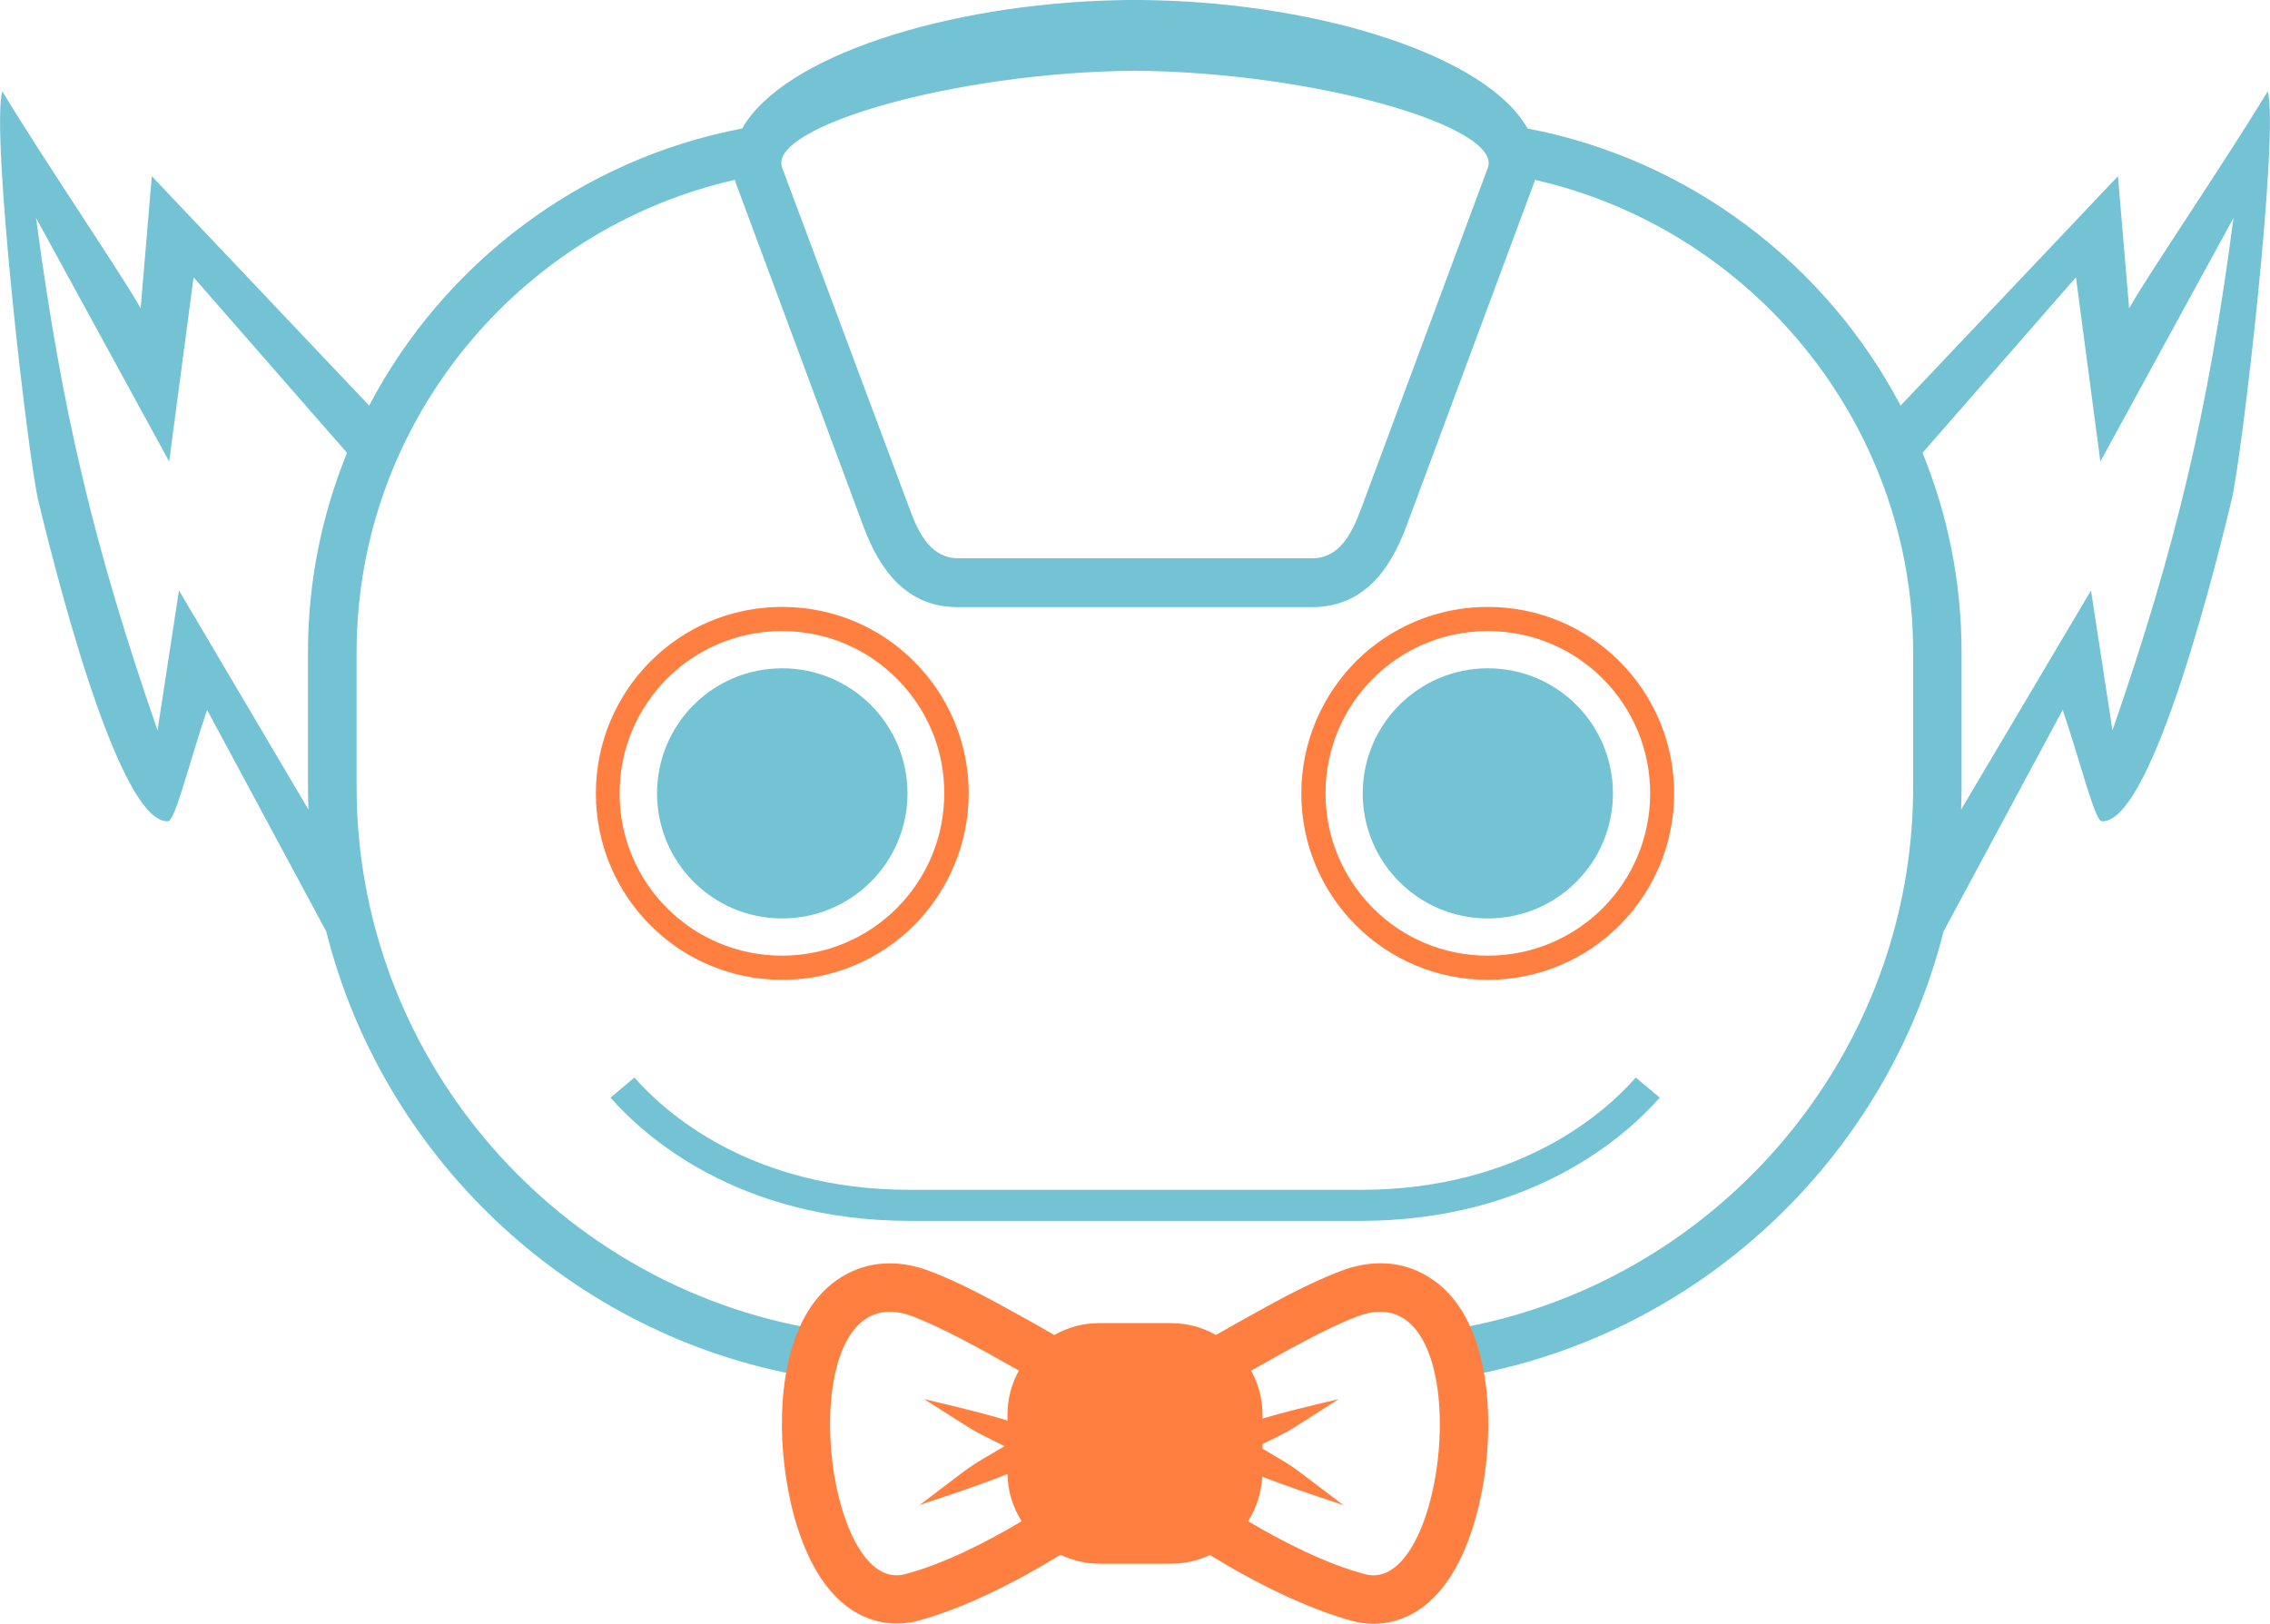
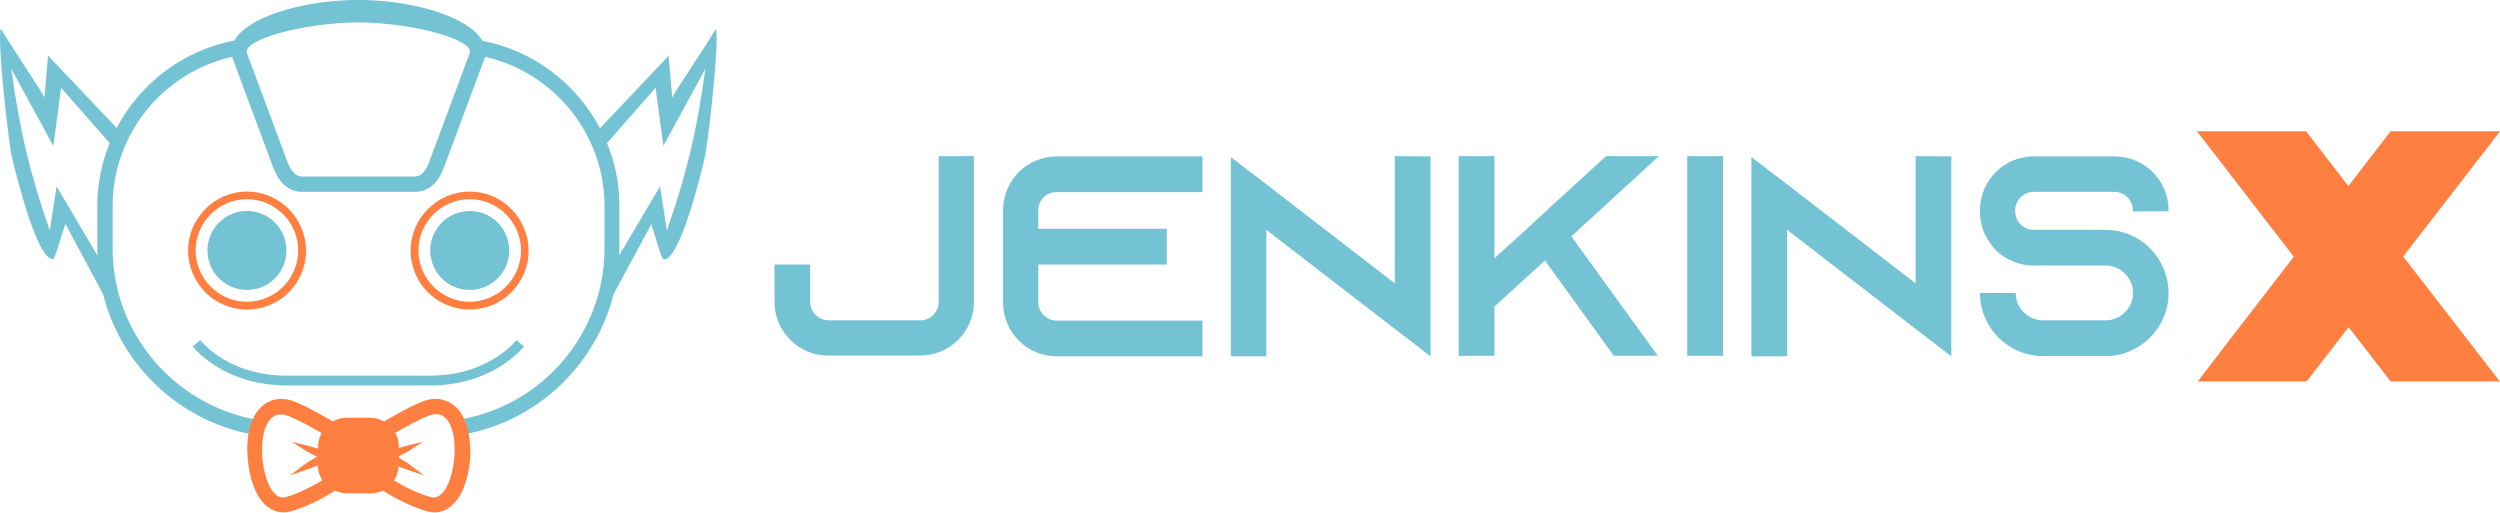
- <svg xmlns="http://www.w3.org/2000/svg" version="1.1" id="Layer_1" x="0px" y="0px" viewBox="0 0 994.3 711.4" style="enable-background:new 0 0 994.3 711.4;" xml:space="preserve">
+ <svg xmlns="http://www.w3.org/2000/svg" version="1.1" id="Layer_1" x="0px" y="0px" viewBox="0 0 994.2 203.9" style="enable-background:new 0 0 994.2 203.9;" xml:space="preserve">
  <style type="text/css">
- 	.st0{fill-rule:evenodd;clip-rule:evenodd;fill:#73C3D5;}
- 	.st1{fill:#FF7F40;}
- 	.st2{fill:#73C3D5;}
- 	.st3{fill-rule:evenodd;clip-rule:evenodd;fill:#FF7F40;}
+ 	.st0{fill:#73C3D5;}
+ 	.st1{fill:#EF8949;}
+ 	.st2{fill:#FF7F40;}
+ 	.st3{fill-rule:evenodd;clip-rule:evenodd;fill:#73C3D5;}
+ 	.st4{fill-rule:evenodd;clip-rule:evenodd;fill:#FF7F40;}
</style>
  <g>
    <g>
+       <path class="st0" d="M387.3,62.1v58c0,11.8-9.6,21.3-21.4,21.3h-36.5c-11.8,0-21.4-9.5-21.4-21.3v-14.9h14.2v14.9    c0,4,3.3,7.3,7.3,7.3h36.5c4,0,7.3-3.3,7.3-7.3v-58H387.3z" />
+       <path class="st0" d="M412.9,83.6v7.4h51.1v14.2h-51.1v15c0,4,3.3,7.3,7.3,7.3h58v14.2h-58c-11.8,0-21.3-9.6-21.3-21.4V83.6    c0-11.8,9.5-21.4,21.3-21.4h58v14.2h-58C416.1,76.3,412.9,79.6,412.9,83.6" />
+       <polygon class="st0" points="568.9,62.2 568.9,141.7 554.7,130.8 503.6,91.4 503.6,141.7 489.5,141.7 489.5,62.5 503.6,73.3     554.7,112.7 554.7,62.1   " />
+       <polygon class="st0" points="624.9,94 659.3,141.5 641.8,141.5 614.4,103.6 594.3,121.9 594.3,141.5 580.1,141.5 580.1,62.1     594.3,62.1 594.3,102.7 606,92.1 616.5,82.4 638.7,62.1 659.7,62.1   " />
+       <rect x="671" y="62.1" class="st0" width="14.2" height="79.4" />
+       <polygon class="st0" points="776,62.2 776,141.7 761.8,130.8 710.7,91.4 710.7,141.7 696.5,141.7 696.5,62.5 710.7,73.3     761.8,112.7 761.8,62.1   " />
+       <path class="st0" d="M848.2,84.1v-0.5c0-4-3.3-7.3-7.3-7.3h-32.2c-4,0-7.3,3.3-7.3,7.3v0.5c0,4,3.3,7.3,7.3,7.3h28.6    c7.4,0,14,3.2,18.5,8.2c0.3,0.3,0.6,0.7,0.9,1c3.5,4.3,5.7,9.9,5.7,15.9c0,13.8-11.2,25.1-25.1,25.1h-24.8    c-13.8,0-25.1-11.2-25.1-25.1h14.2c0,6,4.9,10.9,10.9,10.9h24.8c6,0,11-4.9,11-10.9c0-6-5-10.9-11-10.9h-28.6    c-5.8,0-11-2.3-14.9-6c-1-1-1.9-2.2-2.7-3.4c-2.4-3.4-3.7-7.6-3.7-12.1v-0.5c0-11.8,9.5-21.4,21.3-21.4H841    c11.8,0,21.4,9.6,21.4,21.4V84L848.2,84.1z" />
+       <polygon class="st1" points="870.9,141.7 871.2,141.7 870.9,141.9   " />
+       <polygon class="st2" points="955.7,102 981.7,68.4 994.2,52.2 973.7,52.2 973.5,52.2 955.7,52.2 950.7,52.2 947.7,56.1 933.9,74     920.1,56.1 917.1,52.2 912.1,52.2 894.2,52.2 873.7,52.2 886.2,68.4 912.2,102.1 886.4,135.5 874,151.7 894.4,151.7 912.3,151.7     917.3,151.7 920.3,147.8 934,130.1 947.7,147.8 950.7,151.7 955.7,151.7 973.6,151.7 994.1,151.7 981.6,135.5   " />
+       <polygon class="st1" points="956.4,141.9 956.3,141.7 956.4,141.7   " />
+     </g>
+     <g>
      <g>
-         <path class="st0" d="M342.6,292.8c30.3,0,54.9,24.5,54.9,54.8c0,30.3-24.6,54.8-54.9,54.8c-30.3,0-54.8-24.5-54.8-54.8     C287.8,317.3,312.3,292.8,342.6,292.8" />
-         <path class="st1" d="M342.6,265.9c22.6,0,43,9.1,57.8,23.9c14.8,14.8,23.9,35.2,23.9,57.8c0,22.5-9.2,43-23.9,57.8     c-14.8,14.8-35.2,23.9-57.8,23.9c-22.5,0-43-9.1-57.7-23.9c-14.8-14.8-23.9-35.2-23.9-57.8c0-22.5,9.1-43,23.9-57.8     C299.6,275,320,265.9,342.6,265.9 M392.8,297.3c-12.9-12.9-30.6-20.8-50.3-20.8c-19.6,0-37.4,7.9-50.3,20.8     c-12.9,12.9-20.8,30.7-20.8,50.3c0,19.6,7.9,37.4,20.8,50.3c12.9,12.9,30.7,20.8,50.3,20.8c19.7,0,37.4-7.9,50.3-20.8     c12.9-12.9,20.8-30.7,20.8-50.3C413.7,328,405.7,310.2,392.8,297.3" />
+         <g>
+           <path class="st3" d="M98.2,83.9c8.7,0,15.7,7,15.7,15.7c0,8.7-7,15.7-15.7,15.7c-8.7,0-15.7-7-15.7-15.7      C82.5,91,89.5,83.9,98.2,83.9" />
+           <path class="st2" d="M98.2,76.2c6.5,0,12.3,2.6,16.6,6.9c4.2,4.2,6.9,10.1,6.9,16.6c0,6.5-2.6,12.3-6.9,16.6      c-4.2,4.2-10.1,6.8-16.6,6.8c-6.5,0-12.3-2.6-16.5-6.8c-4.2-4.2-6.9-10.1-6.9-16.6c0-6.5,2.6-12.3,6.9-16.6      C85.9,78.8,91.7,76.2,98.2,76.2 M112.6,85.2c-3.7-3.7-8.8-6-14.4-6c-5.6,0-10.7,2.3-14.4,6c-3.7,3.7-6,8.8-6,14.4      c0,5.6,2.3,10.7,6,14.4c3.7,3.7,8.8,6,14.4,6c5.6,0,10.7-2.3,14.4-6c3.7-3.7,6-8.8,6-14.4C118.6,94,116.3,88.9,112.6,85.2" />
+         </g>
+         <g>
+           <path class="st3" d="M186.8,83.9c8.7,0,15.7,7,15.7,15.7c0,8.7-7,15.7-15.7,15.7c-8.7,0-15.7-7-15.7-15.7      C171.1,91,178.1,83.9,186.8,83.9" />
+           <path class="st2" d="M186.8,76.2c6.5,0,12.3,2.6,16.5,6.9c4.2,4.2,6.9,10.1,6.9,16.6c0,6.5-2.6,12.3-6.9,16.6      c-4.2,4.2-10.1,6.8-16.5,6.8c-6.5,0-12.3-2.6-16.6-6.8c-4.2-4.2-6.9-10.1-6.9-16.6c0-6.5,2.6-12.3,6.9-16.6      C174.5,78.8,180.3,76.2,186.8,76.2 M201.2,85.2c-3.7-3.7-8.8-6-14.4-6c-5.6,0-10.7,2.3-14.4,6c-3.7,3.7-6,8.8-6,14.4      c0,5.6,2.3,10.7,6,14.4c3.7,3.7,8.8,6,14.4,6c5.6,0,10.7-2.3,14.4-6c3.7-3.7,6-8.8,6-14.4C207.2,94,204.9,88.9,201.2,85.2" />
+         </g>
      </g>
-       <g>
-         <path class="st0" d="M651.7,292.8c30.3,0,54.8,24.5,54.8,54.8c0,30.3-24.5,54.8-54.8,54.8c-30.3,0-54.8-24.5-54.8-54.8     C596.9,317.3,621.5,292.8,651.7,292.8" />
-         <path class="st1" d="M651.7,265.9c22.5,0,43,9.1,57.7,23.9c14.8,14.8,23.9,35.2,23.9,57.8c0,22.5-9.1,43-23.9,57.8     c-14.8,14.8-35.2,23.9-57.7,23.9c-22.6,0-43-9.1-57.8-23.9c-14.8-14.8-23.9-35.2-23.9-57.8c0-22.5,9.2-43,23.9-57.8     C608.7,275,629.1,265.9,651.7,265.9 M702,297.3c-12.9-12.9-30.6-20.8-50.3-20.8c-19.7,0-37.4,7.9-50.3,20.8     c-12.9,12.9-20.8,30.7-20.8,50.3c0,19.6,8,37.4,20.8,50.3c12.9,12.9,30.6,20.8,50.3,20.8c19.6,0,37.4-7.9,50.3-20.8     c12.9-12.9,20.8-30.7,20.8-50.3C722.8,328,714.9,310.2,702,297.3" />
-       </g>
+       <path class="st3" d="M284.7,11.5c-5.4,8.9-15.3,23.4-17.4,27.3l-1.4-16.6l-27.3,28.8c-9.4-17.8-26.5-30.9-46.8-34.8    C186.7,7.1,166,0.5,144.8,0c-0.8,0-1.6,0-2.3,0c-0.8,0-1.6,0-2.3,0c-21.2,0.5-41.9,7-47,16.1c-20.3,3.9-37.5,17-46.8,34.8    L19.1,22.1l-1.4,16.6c-2.1-3.8-12-18.4-17.4-27.3c-1.5,5.3,3.2,46.2,4.5,51.4c1.3,5.2,9.8,40.8,16.3,40.2c0.9-0.4,2.7-7.5,4.9-14    L41,117c7,28,29.9,50,58.5,55.6c0.3-2,0.8-4.1,1.5-5.9c-31.9-6.1-56.2-34.3-56.2-67.8V81.9c0-28.9,20.4-53.2,47.5-59.3    c0.1,0.2,0.1,0.4,0.2,0.6l16,43c2,5.4,5.4,10.1,11.8,10.1h22.3h22.3c6.4,0,9.8-4.7,11.8-10.1l16-43c0.1-0.2,0.1-0.4,0.2-0.6    c27.1,6.1,47.5,30.5,47.5,59.3v16.9c0,33.6-24.3,61.8-56.2,67.8c0.8,1.8,1.2,3.9,1.5,5.9C214.1,166.9,237,145,244,117l15-27.8    c2.2,6.4,3.9,13.6,4.9,14c6.5,0.6,15.1-35.1,16.3-40.2C281.5,57.6,286.2,16.7,284.7,11.5z M22.5,74.1l-2.7,17.6    C11.9,69,7.8,51.8,4.5,27.4l16.7,30.6l3.1-23.1l19.3,22c-3.1,7.7-4.9,16.2-4.9,25v16.9c0,1,0,1.9,0.1,2.9L22.5,74.1z M186.8,21.1    l-16,43c-1.2,3.1-2.7,6.1-6.1,6.1h-22.2h-22.2c-3.3,0-4.9-3-6.1-6.1l-16-43c-1.9-5.1,21.5-12,44.3-12.2    C165.2,9.1,188.7,16,186.8,21.1z M265.2,91.7l-2.7-17.6l-16.3,27.5c0-1,0.1-1.9,0.1-2.9V81.9c0-8.8-1.7-17.3-4.9-25l19.3-22    l3.1,23.1l16.7-30.6C277.2,51.8,273.1,69,265.2,91.7z" />
+       <path class="st0" d="M170.8,149.4h-28.3h-28.3c-20.2,0-30.9-9.9-34.6-14.1l-3,2.5c4.2,4.7,16,15.5,37.6,15.5h28.3h28.3    c21.6,0,33.4-10.7,37.6-15.5l-3-2.5C201.7,139.5,190.9,149.4,170.8,149.4z" />
+       <path class="st4" d="M178.5,159.9c-3.3-1.7-6.9-1.6-10.3-0.3c-3.6,1.4-7.2,3.3-10.5,5.2c-1.7,0.9-3.4,1.9-5,2.8    c-1.7-0.9-3.6-1.5-5.6-1.5H138c-2,0-4,0.5-5.6,1.5c-1.7-1-3.4-1.9-5-2.8c-3.4-1.9-6.9-3.8-10.5-5.2c-3.4-1.3-7.1-1.4-10.3,0.3    c-7.6,3.9-8.8,14.9-8.1,22.4c0.6,7.6,3.6,19.6,12.4,21.3c1.5,0.3,3,0.2,4.5-0.2c5.7-1.5,12.1-4.7,17.9-8.3    c1.5,0.7,3.1,1.1,4.9,1.1h9.1c1.7,0,3.4-0.4,4.9-1.1c5.8,3.6,12.2,6.7,17.9,8.3c1.5,0.4,3,0.5,4.5,0.2    c8.8-1.7,11.8-13.8,12.4-21.3C187.3,174.8,186.2,163.8,178.5,159.9z M113.6,197.7c-10.7,2.9-14.6-38.3,1-32.3    c3.4,1.3,7.9,3.7,13.3,6.8c-0.9,1.6-1.4,3.5-1.4,5.5v0.7c-2.6-0.8-6-1.7-10.5-2.7c7.4,4.6,5.1,3.5,10.1,5.9    c-5.5,3.3-3,1.6-10.7,7.4c4.7-1.6,8.3-2.8,11-3.9c0,2.2,0.7,4.2,1.8,5.9C123.9,193.6,118.6,196.3,113.6,197.7z M171.4,197.7    c-4.9-1.3-10.3-4-14.7-6.6c1-1.6,1.7-3.5,1.8-5.6c2.6,1,6,2.2,10.2,3.6c-7.4-5.5-5.3-4.2-10.1-7.1v-0.6c4.3-2.1,2.5-1.2,9.6-5.7    c-3.9,0.9-7.1,1.7-9.6,2.4v-0.5c0-2-0.5-3.9-1.4-5.5c5.4-3.1,9.9-5.5,13.3-6.8C186,159.3,182.1,200.5,171.4,197.7z" />
    </g>
-     <path class="st0" d="M993.3,40c-18.8,31.1-53.4,81.8-60.7,95.1l-4.9-57.9l-95.2,100.5c-32.7-62.1-92.5-107.9-163.4-121.4   C651.3,24.6,579.3,1.8,505.3,0.1C502.6,0,499.9,0,497.1,0c-2.7,0-5.5,0-8.2,0.1c-74,1.7-146,24.5-163.8,56.2   c-71,13.5-130.8,59.3-163.4,121.4L66.5,77.2l-4.9,57.9C54.3,121.7,19.8,71.1,1,40c-5.1,18.4,11.3,161,15.8,179.4   c4.4,18.1,34.2,142.5,57,140.4c3.2-1.2,9.3-26.3,16.9-48.8l52.2,97.1C167.5,505.9,247.3,582.4,347,602c1-7.1,2.7-14.2,5.3-20.6   c-111.3-21.2-196.1-119.5-196.1-236.7v-58.9c0-100.7,71.1-185.6,165.7-207c0.2,0.8,0.4,1.5,0.7,2.2l55.7,149.9   c7,18.8,18.8,35.1,41.1,35.1h77.7h77.7c22.3,0,34.1-16.3,41.1-35.1l55.7-149.9c0.3-0.7,0.5-1.5,0.7-2.2   c94.5,21.4,165.7,106.3,165.7,207v58.9c0,117.2-84.8,215.5-196.1,236.7c2.7,6.4,4.4,13.5,5.3,20.6c99.7-19.6,179.5-96,204.1-193.9   l52.2-97.1c7.6,22.5,13.8,47.5,16.9,48.8c22.8,2.1,52.6-122.3,57-140.4C982,201,998.4,58.3,993.3,40z M78.4,258.7L69,320   C41.5,240.6,27.1,180.7,15.8,95.5l58.3,106.7l10.7-80.7l67.2,76.9c-11,27-17.1,56.5-17.1,87.3v58.9c0,3.4,0.1,6.7,0.2,10.1   L78.4,258.7z M651.7,73.5l-55.7,149.9c-4.1,10.9-9.6,21.2-21.2,21.2h-77.5h-77.5c-11.7,0-17.2-10.3-21.2-21.2L342.6,73.5   C336,55.7,417.8,31.6,497.1,31C576.5,31.6,658.3,55.7,651.7,73.5z M925.3,320l-9.4-61.3l-56.9,96c0.1-3.4,0.2-6.7,0.2-10.1v-58.9   c0-30.8-6.1-60.3-17.1-87.3l67.2-76.9l10.7,80.7l58.3-106.7C967.2,180.7,952.8,240.6,925.3,320z" />
-     <path class="st2" d="M595.8,521.3h-98.6h-98.6c-70.4,0-107.9-34.6-120.7-49.2l-10.5,8.8c14.5,16.5,55.7,54,131.2,54h98.6h98.6   c75.4,0,116.7-37.5,131.2-54l-10.5-8.8C703.7,486.7,666.1,521.3,595.8,521.3z" />
-     <path class="st3" d="M623,557.9c-11.5-6-24.2-5.5-36.1-0.9c-12.5,4.8-25,11.5-36.7,18c-5.9,3.2-11.8,6.6-17.6,9.9   c-5.8-3.3-12.5-5.2-19.6-5.2h-31.6c-7.1,0-13.8,1.9-19.6,5.2c-5.8-3.4-11.7-6.7-17.6-9.9c-11.7-6.5-24.1-13.2-36.7-18   c-11.9-4.6-24.6-5-36.1,0.9c-26.6,13.7-30.6,51.9-28.4,78.3c2.1,26.4,12.5,68.5,43.2,74.5c5.3,1,10.6,0.8,15.8-0.6   c19.9-5.3,42.3-16.5,62.5-28.9c5.2,2.4,10.9,3.9,17,3.9H513c6.1,0,11.8-1.4,17-3.8c20.1,12.4,42.6,23.5,62.4,28.9   c5.2,1.4,10.5,1.6,15.8,0.6c30.7-6,41.1-48.1,43.2-74.5C653.5,609.8,649.6,571.6,623,557.9z M396.4,689.7   c-37.4,10-51-133.8,3.5-112.9c12,4.6,27.6,13,46.4,23.7c-3.2,5.7-5,12.3-5,19.3v2.6c-8.9-2.8-21-5.8-36.5-9.4   c25.7,16.2,17.9,12,35.2,20.6c-19.2,11.4-10.5,5.7-37.2,25.8c16.3-5.4,29.1-9.8,38.5-13.6c0.1,7.6,2.4,14.7,6.2,20.7   C432.2,675.6,413.7,685.1,396.4,689.7z M597.9,689.7c-17.2-4.6-35.8-14.1-51.2-23.2c3.6-5.7,5.8-12.4,6.2-19.5   c9,3.5,20.9,7.6,35.5,12.4c-25.9-19.4-18.6-14.8-35.4-24.7v-2c15-7.4,8.7-4.1,33.4-19.7c-13.8,3.2-24.9,6-33.4,8.5v-1.7   c0-7-1.8-13.6-5-19.3c18.9-10.7,34.4-19.1,46.4-23.7C648.8,555.9,635.3,699.7,597.9,689.7z" />
  </g>
</svg>
